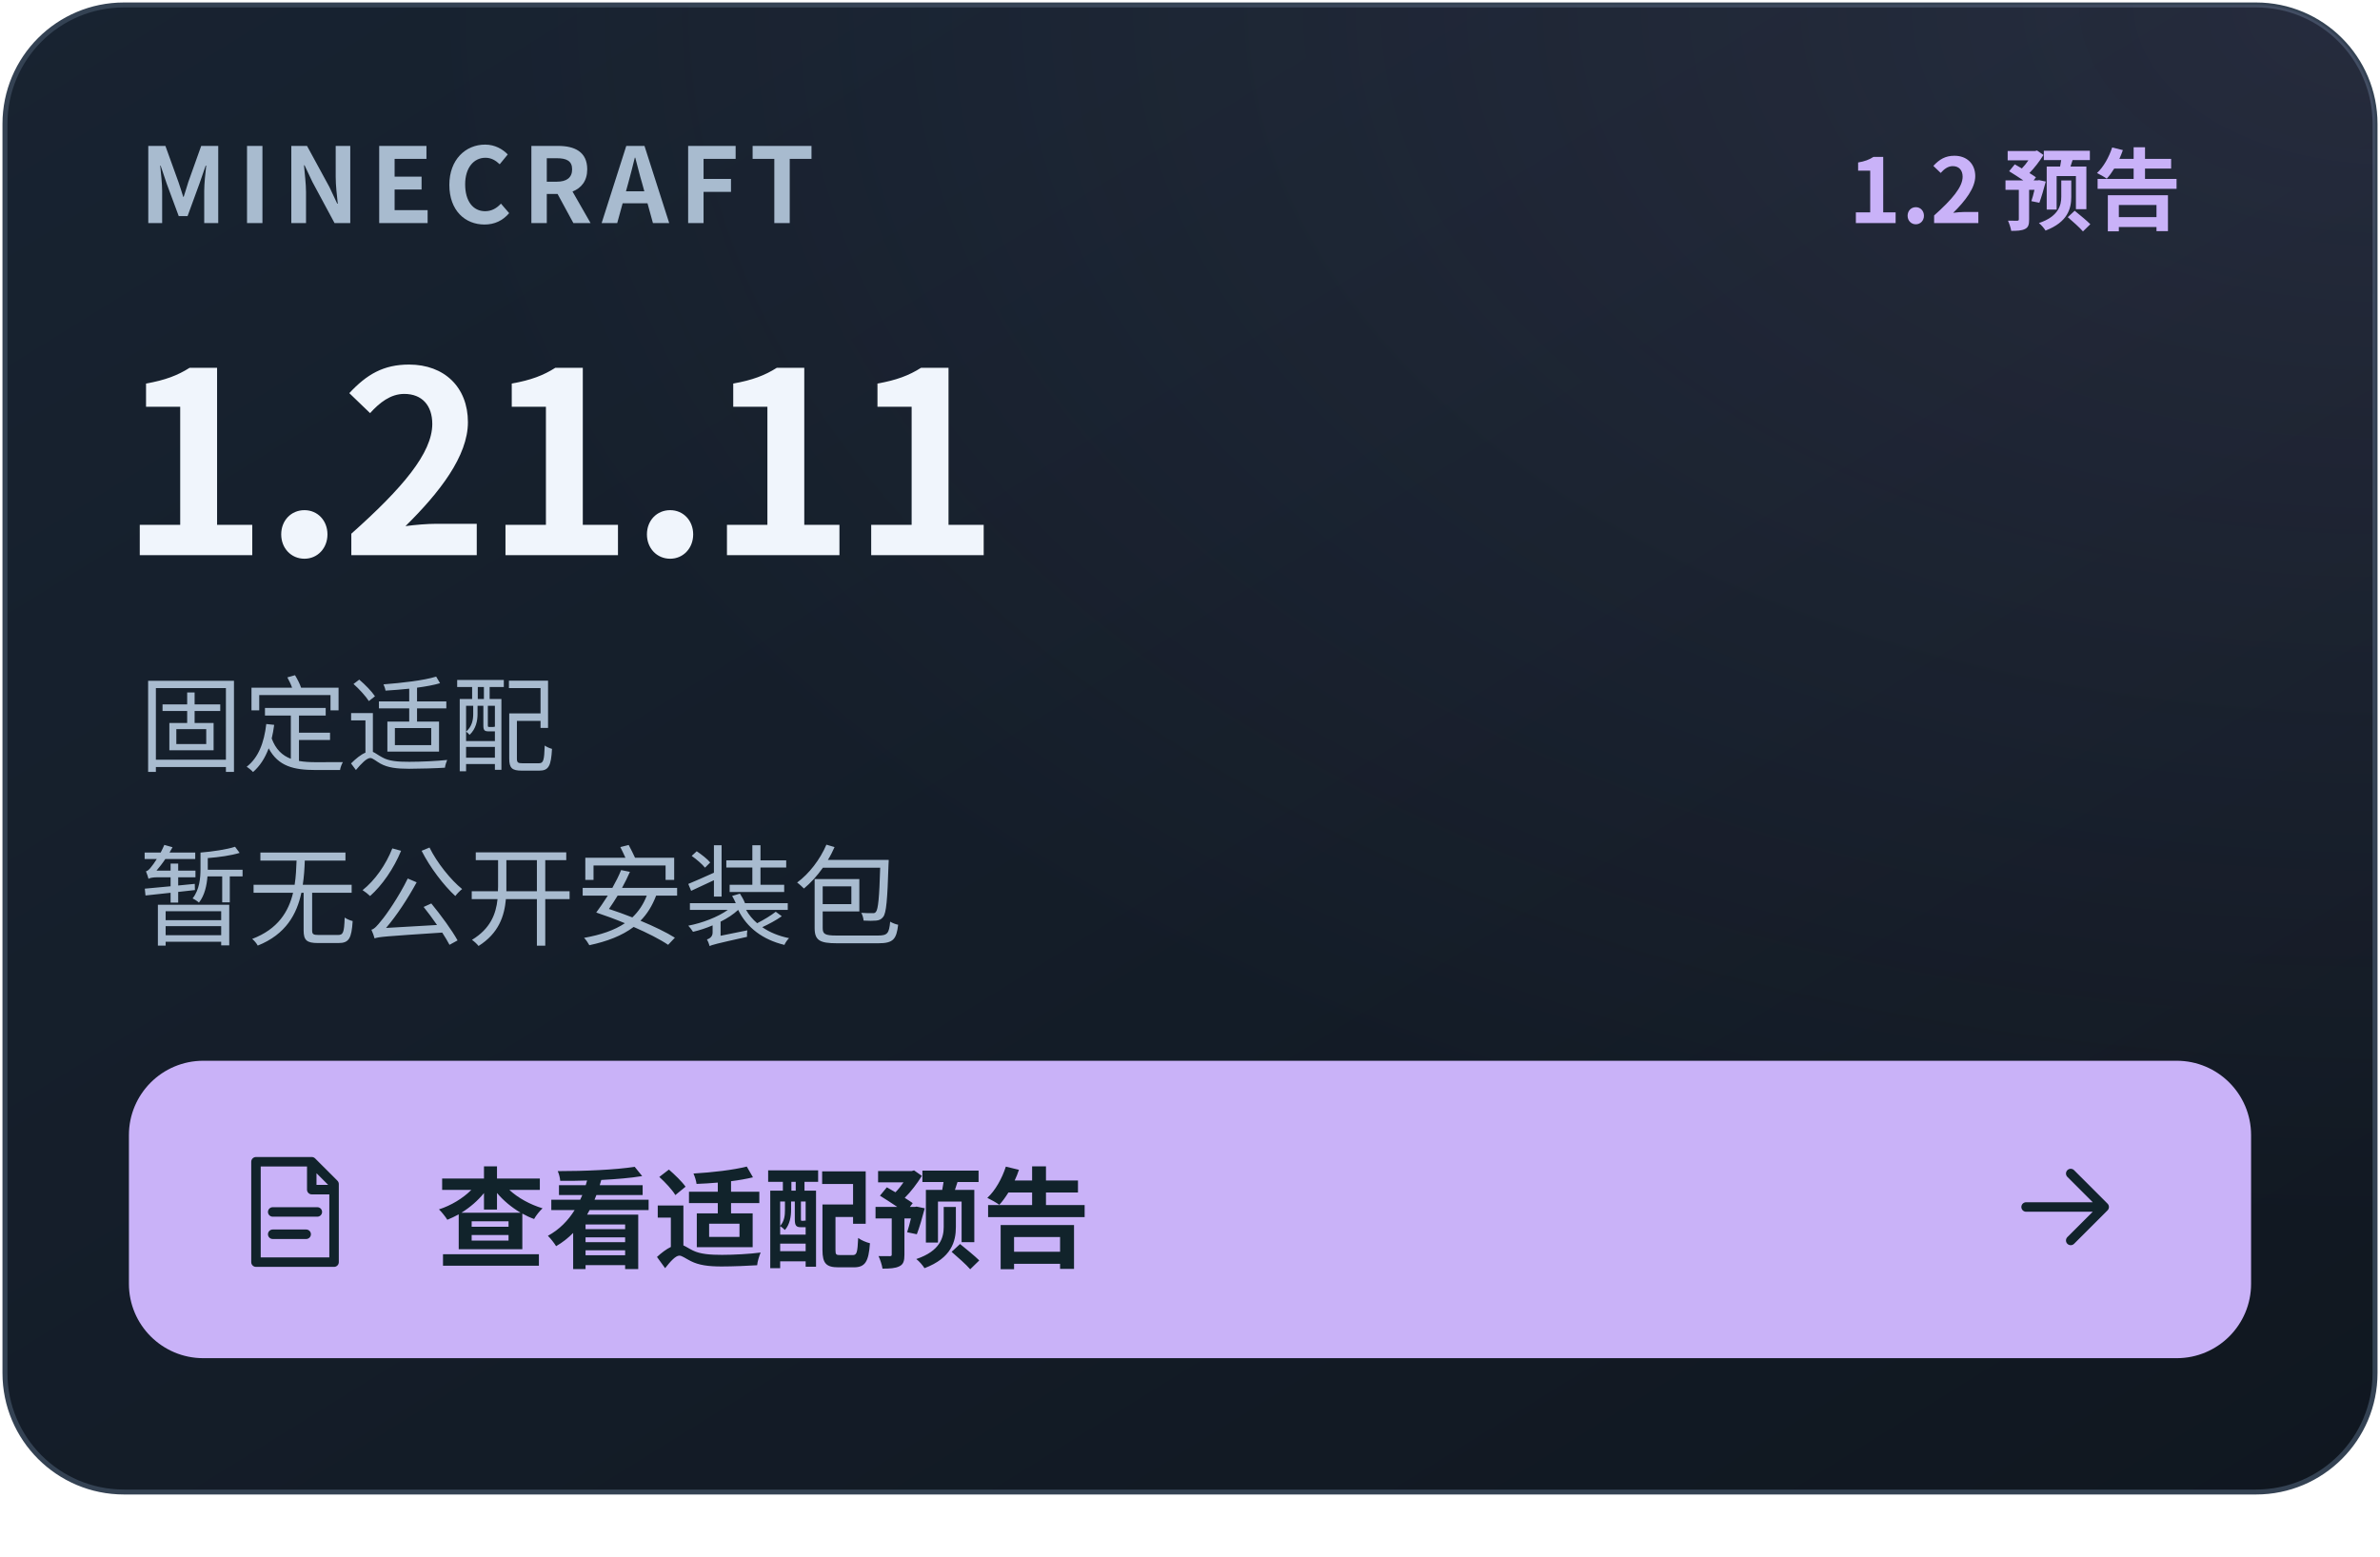
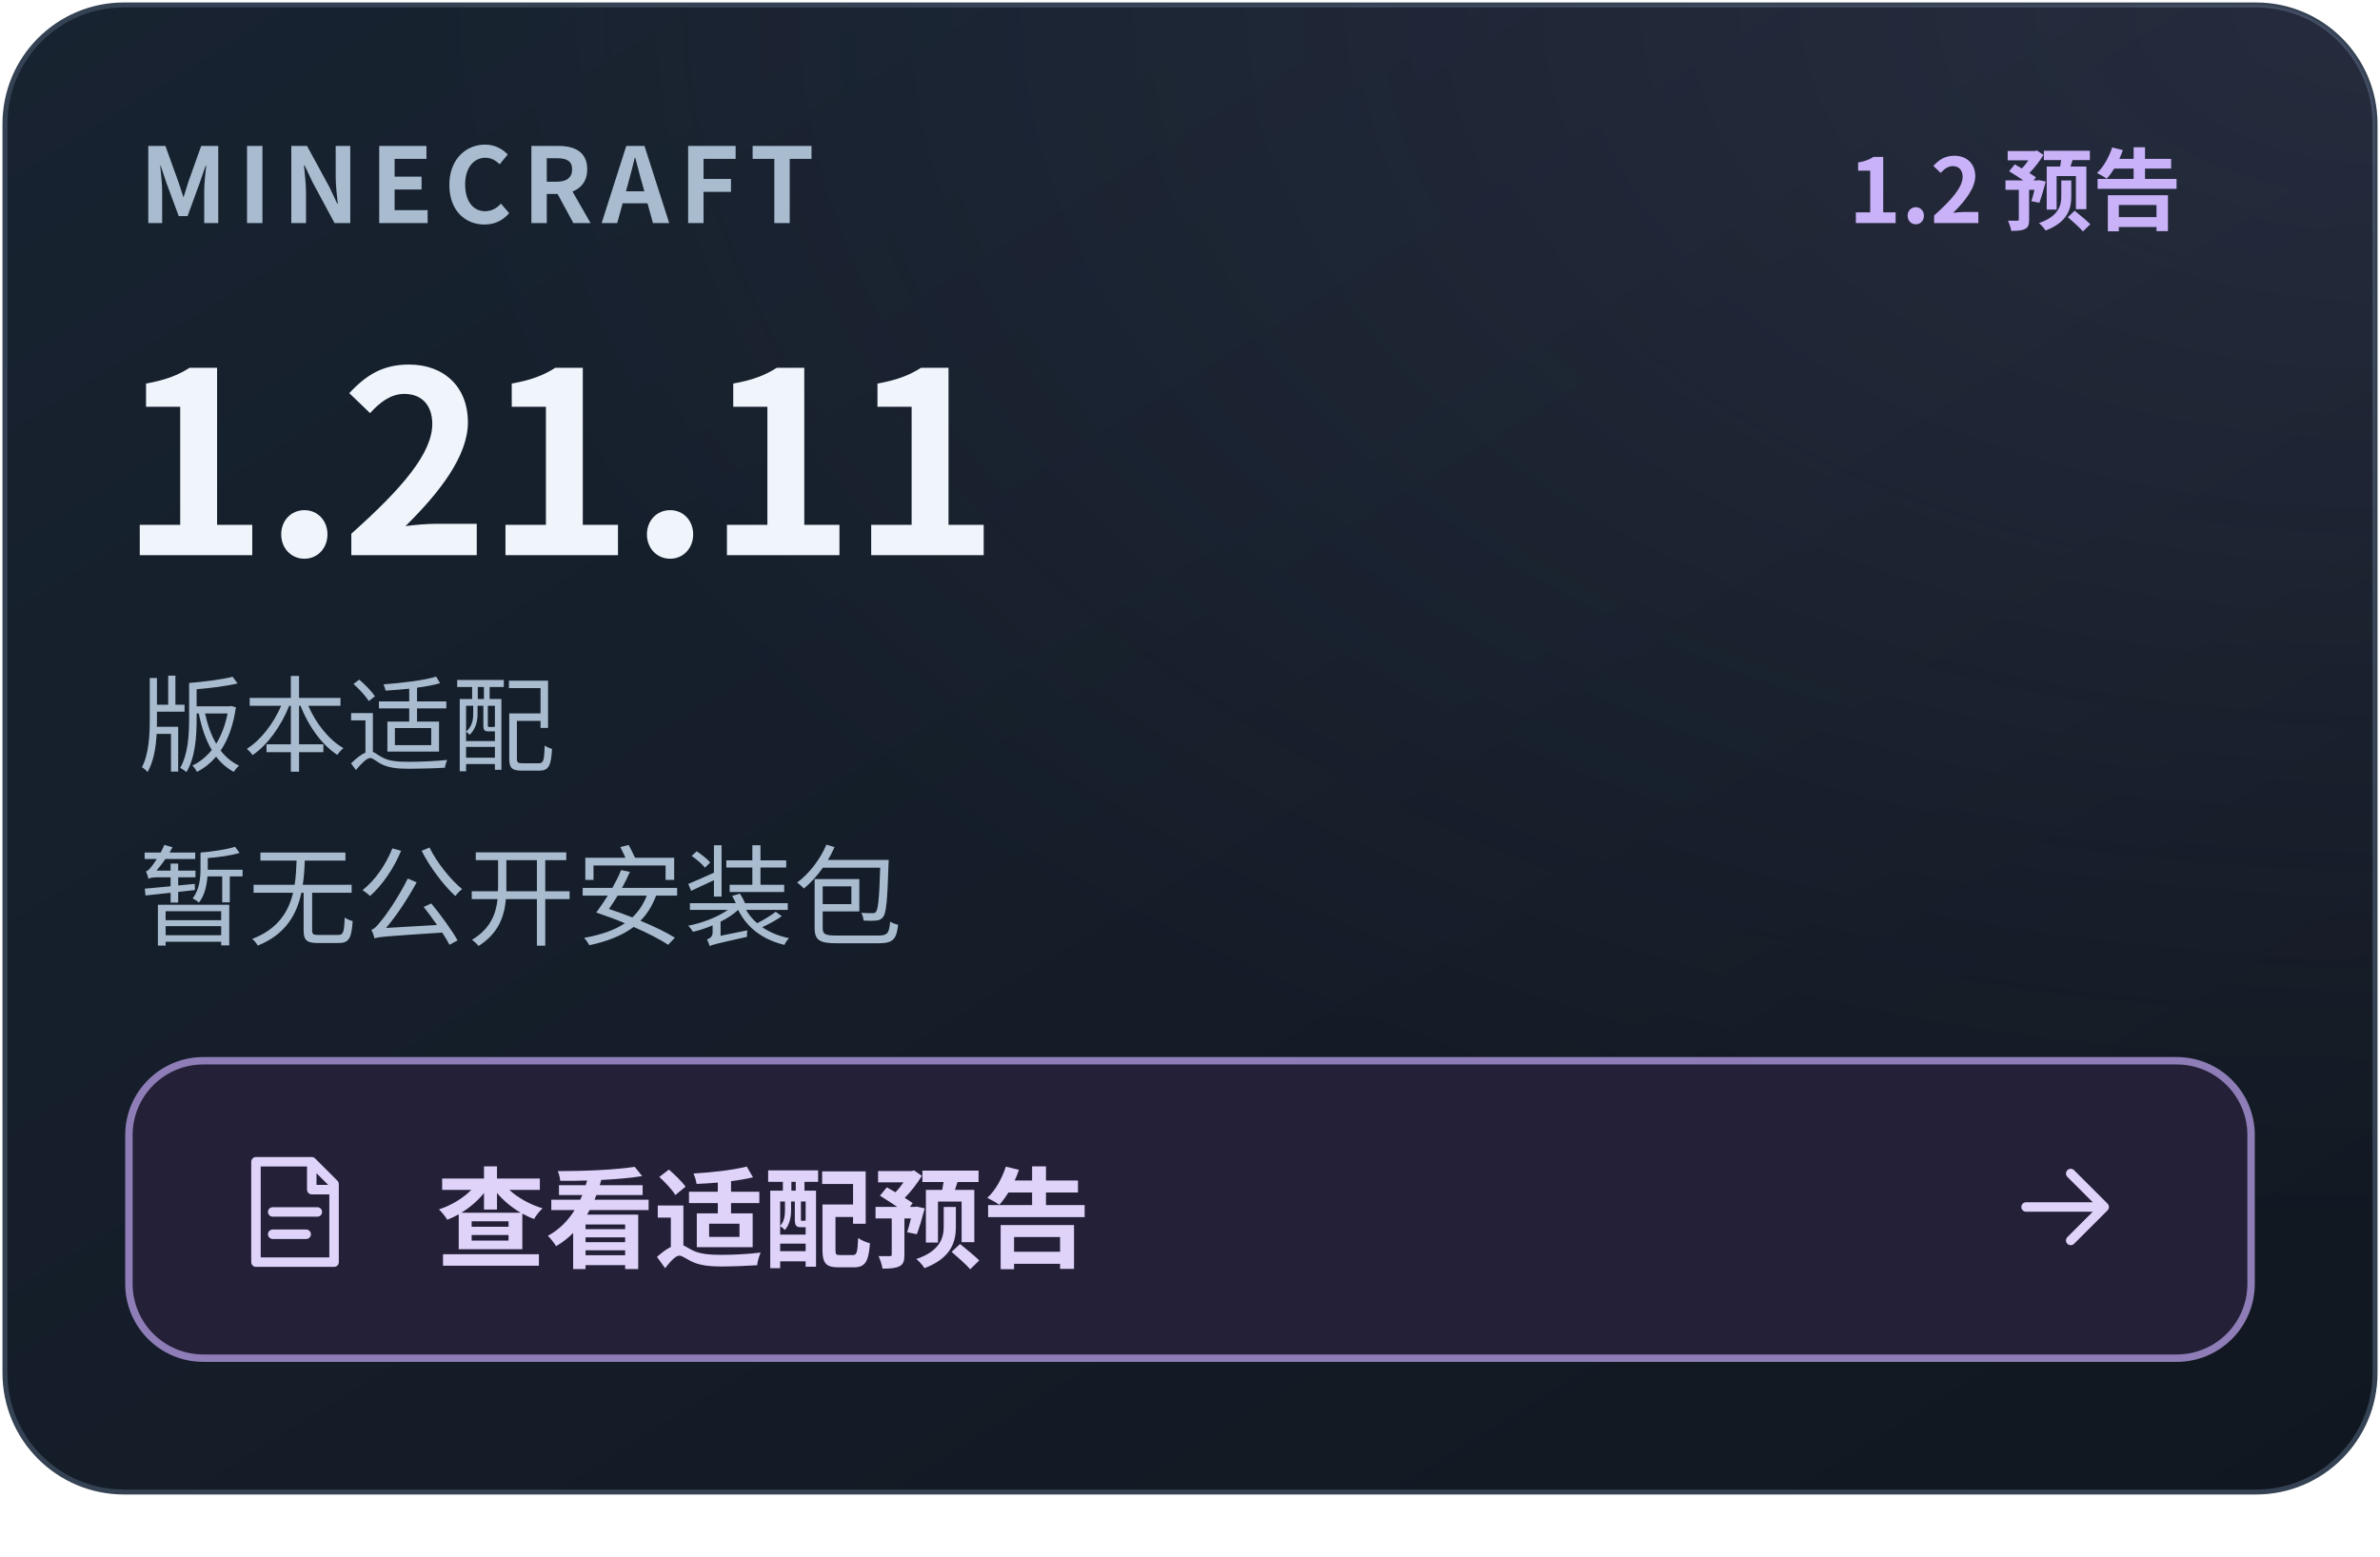
- <svg xmlns="http://www.w3.org/2000/svg" width="480" height="314" viewBox="0 0 480 314" role="img" aria-label="Minecraft 1.21.11 · 固定适配 · 暂无公开安装包">
+ <svg xmlns="http://www.w3.org/2000/svg" width="480" height="314" viewBox="0 0 480 314" role="img" aria-label="Minecraft 1.21.11 · 版本适配 · 暂无公开安装包">
  <defs>
    <linearGradient id="bg" x1="0" y1="0" x2="1" y2="1">
      <stop stop-color="#182331" />
      <stop offset="1" stop-color="#101720" />
    </linearGradient>
    <radialGradient id="glow" cx="100%" cy="0%" r="110%">
      <stop stop-color="#c9b2f8" stop-opacity=".10" />
      <stop offset=".75" stop-color="#c9b2f8" stop-opacity="0" />
    </radialGradient>
    <clipPath id="round">
      <rect x="1" y="1" width="478" height="300" rx="24" />
    </clipPath>
  </defs>
  <g font-family="Segoe UI, Microsoft YaHei, Noto Sans CJK SC, PingFang SC, Arial, sans-serif">
    <rect x="1" y="1" width="478" height="300" rx="24" fill="url(#bg)" stroke="#344253" />
    <rect x="1" y="1" width="478" height="300" rx="24" fill="url(#glow)" />
    <text x="28" y="45" font-size="21" fill="#a8bbcf" font-weight="600" letter-spacing="2">MINECRAFT</text>
    <text x="440" y="45" font-size="18" fill="#c9b2f8" font-weight="600" id="release-version" text-anchor="end">1.2 预告</text>
    <text x="24" y="112" font-size="51" fill="#f0f5fc" font-weight="650" letter-spacing="-1">1.21.11</text>
-     <text x="28" y="154" font-size="21" fill="#a8bbcf" font-weight="400" id="download-note">固定适配</text>
+     <text x="28" y="154" font-size="21" fill="#a8bbcf" font-weight="400" id="download-note">版本适配</text>
    <text x="28" y="189" font-size="22" fill="#a8bbcf" font-weight="400" id="fabric-api">暂无公开安装包</text>
-     <rect x="26" y="214" width="428" height="60" rx="15" fill="#c9b2f8" />
-     <g transform="translate(46 231) scale(1.125)" fill="none" stroke="#11232b" stroke-width="1.7" stroke-linecap="round" stroke-linejoin="round">
+     <rect x="26" y="214" width="428" height="60" rx="15" fill="#242037" stroke="#8e7db6" stroke-width="1.5" />
+     <g transform="translate(46 231) scale(1.125)" fill="none" stroke="#dfd3fa" stroke-width="1.7" stroke-linecap="round" stroke-linejoin="round">
      <path d="M7 3h8l4 4v14H5V3h2m8 0v5h4M8 12h8m-8 4h6" />
    </g>
-     <text x="88" y="254" font-size="22" fill="#11232b" font-weight="650">查看适配预告</text>
-     <g transform="translate(403 230) scale(1.125)" fill="none" stroke="#11232b" stroke-width="1.7" stroke-linecap="round" stroke-linejoin="round">
+     <text x="88" y="254" font-size="22" fill="#dfd3fa" font-weight="650">查看适配预告</text>
+     <g transform="translate(403 230) scale(1.125)" fill="none" stroke="#dfd3fa" stroke-width="1.7" stroke-linecap="round" stroke-linejoin="round">
      <path d="M5 12h14m-6-6 6 6-6 6" />
    </g>
  </g>
</svg>
